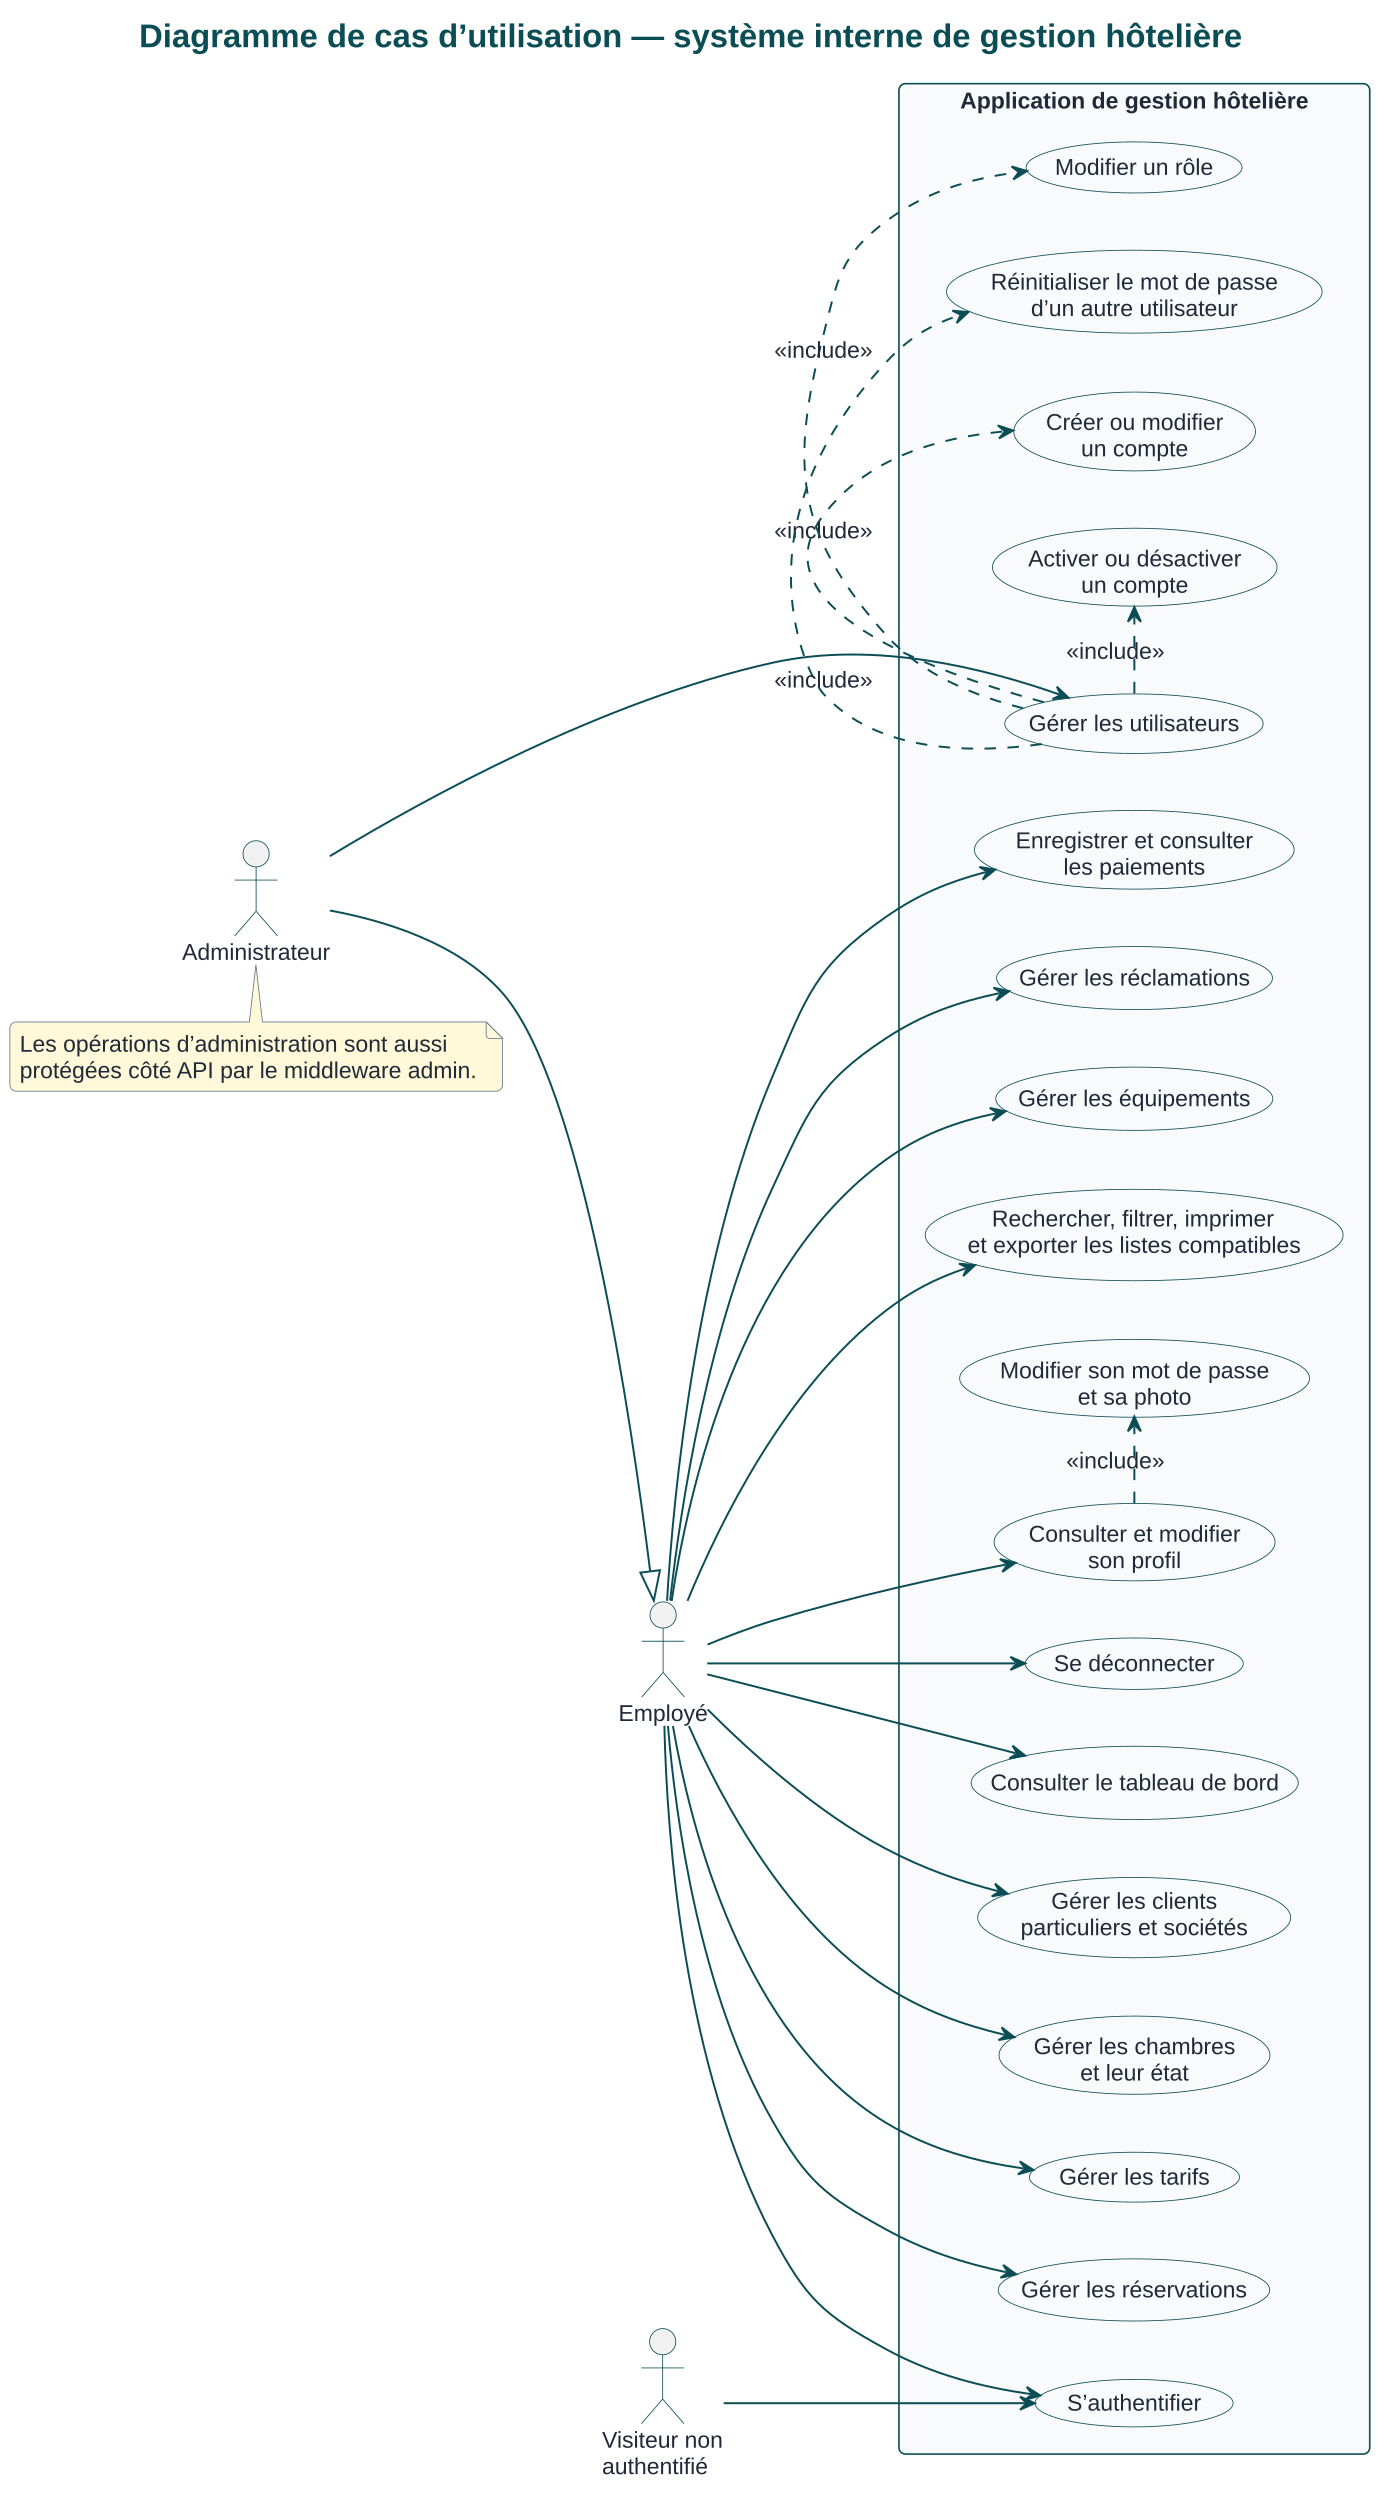
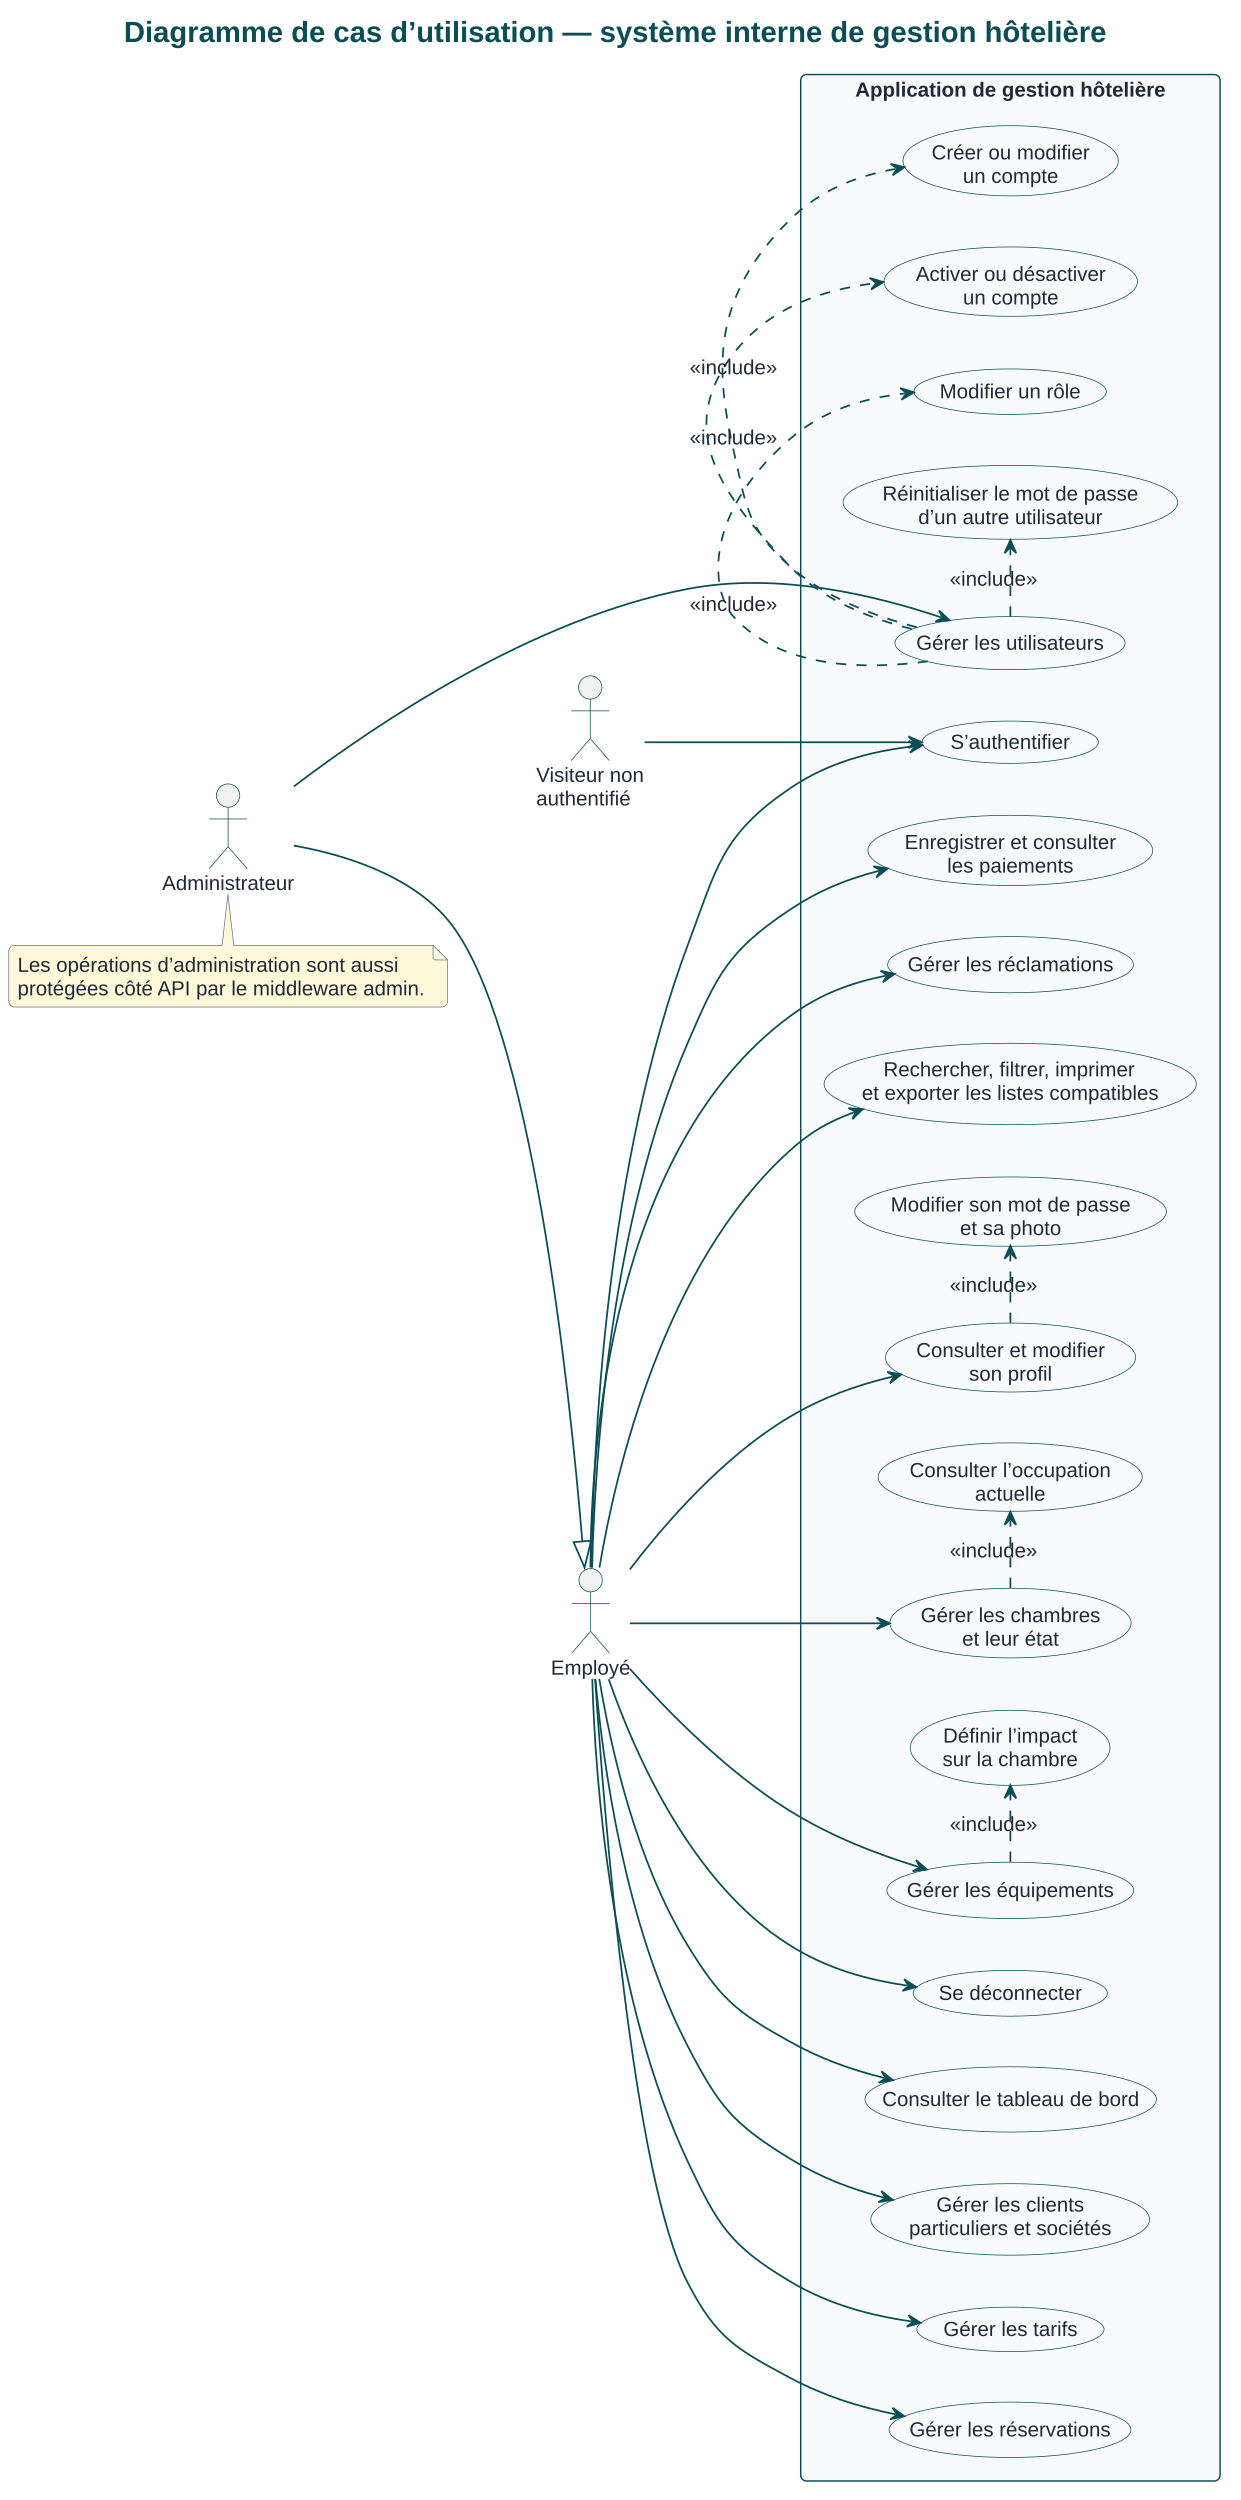
- <svg xmlns="http://www.w3.org/2000/svg" contentStyleType="text/css" data-diagram-type="DESCRIPTION" height="1524px" preserveAspectRatio="none" style="width:849px;height:1524px;background:#FFFFFF;" version="1.1" viewBox="0 0 849 1524" width="849px" zoomAndPan="magnify">
+ <svg xmlns="http://www.w3.org/2000/svg" contentStyleType="text/css" data-diagram-type="DESCRIPTION" height="1711px" preserveAspectRatio="none" style="width:849px;height:1711px;background:#FFFFFF;" version="1.1" viewBox="0 0 849 1711" width="849px" zoomAndPan="magnify">
  <defs />
  <g>
    <g class="title" data-source-line="3">
      <text fill="#0B4D54" font-family="Arial" font-size="20" font-weight="700" lengthAdjust="spacing" textLength="672.422" x="84.789" y="28.76">Diagramme de cas d’utilisation — système interne de gestion hôtelière</text>
    </g>
    <g class="cluster" data-qualified-name="Application de gestion h.teli.re" data-source-line="10" id="ent0006">
-       <rect fill="#F8FAFC" height="1445" rx="4" ry="4" style="stroke:#0B4D54;stroke-width:1;" width="287" x="548" y="50.998" />
+       <rect fill="#F8FAFC" height="1647" rx="4" ry="4" style="stroke:#0B4D54;stroke-width:1;" width="287" x="548" y="50.998" />
      <text fill="#1F2937" font-family="Arial" font-size="14" font-weight="700" lengthAdjust="spacing" textLength="212.358" x="585.321" y="66.13">Application de gestion hôtelière</text>
    </g>
    <g class="entity" data-qualified-name="Application de gestion h.teli.re.Login" data-source-line="11" id="ent0007">
-       <ellipse cx="691.351" cy="1464.968" fill="#F8FAFC" rx="60.352" ry="14.47" style="stroke:#0B4D54;stroke-width:0.5;" />
-       <text fill="#1F2937" font-family="Arial" font-size="14" lengthAdjust="spacing" textLength="81.717" x="650.493" y="1469.518">S’authentifier</text>
+       <ellipse cx="691.351" cy="507.968" fill="#F8FAFC" rx="60.352" ry="14.47" style="stroke:#0B4D54;stroke-width:0.5;" />
+       <text fill="#1F2937" font-family="Arial" font-size="14" lengthAdjust="spacing" textLength="81.717" x="650.493" y="512.518">S’authentifier</text>
    </g>
    <g class="entity" data-qualified-name="Application de gestion h.teli.re.Logout" data-source-line="12" id="ent0008">
-       <ellipse cx="691.436" cy="1014.185" fill="#F8FAFC" rx="66.436" ry="15.687" style="stroke:#0B4D54;stroke-width:0.5;" />
-       <text fill="#1F2937" font-family="Arial" font-size="14" lengthAdjust="spacing" textLength="98.068" x="642.402" y="1018.735">Se déconnecter</text>
+       <ellipse cx="691.436" cy="1364.185" fill="#F8FAFC" rx="66.436" ry="15.687" style="stroke:#0B4D54;stroke-width:0.5;" />
+       <text fill="#1F2937" font-family="Arial" font-size="14" lengthAdjust="spacing" textLength="98.068" x="642.402" y="1368.735">Se déconnecter</text>
    </g>
    <g class="entity" data-qualified-name="Application de gestion h.teli.re.Profile" data-source-line="13" id="ent0009">
-       <ellipse cx="691.64" cy="940.098" fill="#F8FAFC" rx="85.64" ry="23.6" style="stroke:#0B4D54;stroke-width:0.5;" />
-       <text fill="#1F2937" font-family="Arial" font-size="14" lengthAdjust="spacing" textLength="129.165" x="627.057" y="939.844">Consulter et modifier</text>
-       <text fill="#1F2937" font-family="Arial" font-size="14" lengthAdjust="spacing" textLength="56.807" x="663.236" y="955.943">son profil</text>
+       <ellipse cx="691.64" cy="929.098" fill="#F8FAFC" rx="85.64" ry="23.6" style="stroke:#0B4D54;stroke-width:0.5;" />
+       <text fill="#1F2937" font-family="Arial" font-size="14" lengthAdjust="spacing" textLength="129.165" x="627.057" y="928.844">Consulter et modifier</text>
+       <text fill="#1F2937" font-family="Arial" font-size="14" lengthAdjust="spacing" textLength="56.807" x="663.236" y="944.943">son profil</text>
    </g>
    <g class="entity" data-qualified-name="Application de gestion h.teli.re.ProfileSecurity" data-source-line="14" id="ent0010">
-       <ellipse cx="691.658" cy="840.23" fill="#F8FAFC" rx="106.658" ry="23.732" style="stroke:#0B4D54;stroke-width:0.5;" />
-       <text fill="#1F2937" font-family="Arial" font-size="14" lengthAdjust="spacing" textLength="164.192" x="609.562" y="840.171">Modifier son mot de passe</text>
-       <text fill="#1F2937" font-family="Arial" font-size="14" lengthAdjust="spacing" textLength="69.275" x="657.02" y="856.27">et sa photo</text>
+       <ellipse cx="691.658" cy="829.23" fill="#F8FAFC" rx="106.658" ry="23.732" style="stroke:#0B4D54;stroke-width:0.5;" />
+       <text fill="#1F2937" font-family="Arial" font-size="14" lengthAdjust="spacing" textLength="164.192" x="609.562" y="829.171">Modifier son mot de passe</text>
+       <text fill="#1F2937" font-family="Arial" font-size="14" lengthAdjust="spacing" textLength="69.275" x="657.02" y="845.27">et sa photo</text>
    </g>
    <g class="entity" data-qualified-name="Application de gestion h.teli.re.Dashboard" data-source-line="15" id="ent0011">
-       <ellipse cx="691.719" cy="1086.842" fill="#F8FAFC" rx="99.719" ry="22.344" style="stroke:#0B4D54;stroke-width:0.5;" />
-       <text fill="#1F2937" font-family="Arial" font-size="14" lengthAdjust="spacing" textLength="175.895" x="603.771" y="1091.391">Consulter le tableau de bord</text>
+       <ellipse cx="691.719" cy="1436.842" fill="#F8FAFC" rx="99.719" ry="22.344" style="stroke:#0B4D54;stroke-width:0.5;" />
+       <text fill="#1F2937" font-family="Arial" font-size="14" lengthAdjust="spacing" textLength="175.895" x="603.771" y="1441.391">Consulter le tableau de bord</text>
    </g>
    <g class="entity" data-qualified-name="Application de gestion h.teli.re.Clients" data-source-line="16" id="ent0012">
-       <ellipse cx="691.4" cy="1168.978" fill="#F8FAFC" rx="95.4" ry="24.48" style="stroke:#0B4D54;stroke-width:0.5;" />
-       <text fill="#1F2937" font-family="Arial" font-size="14" lengthAdjust="spacing" textLength="101.144" x="640.827" y="1163.6">Gérer les clients</text>
-       <text fill="#1F2937" font-family="Arial" font-size="14" lengthAdjust="spacing" textLength="138.503" x="622.148" y="1179.698">particuliers et sociétés</text>
+       <ellipse cx="691.4" cy="1518.978" fill="#F8FAFC" rx="95.4" ry="24.48" style="stroke:#0B4D54;stroke-width:0.5;" />
+       <text fill="#1F2937" font-family="Arial" font-size="14" lengthAdjust="spacing" textLength="101.144" x="640.827" y="1513.6">Gérer les clients</text>
+       <text fill="#1F2937" font-family="Arial" font-size="14" lengthAdjust="spacing" textLength="138.503" x="622.148" y="1529.698">particuliers et sociétés</text>
    </g>
    <g class="entity" data-qualified-name="Application de gestion h.teli.re.Rooms" data-source-line="17" id="ent0013">
-       <ellipse cx="691.581" cy="1252.841" fill="#F8FAFC" rx="82.581" ry="23.843" style="stroke:#0B4D54;stroke-width:0.5;" />
-       <text fill="#1F2937" font-family="Arial" font-size="14" lengthAdjust="spacing" textLength="122.931" x="630.116" y="1252.201">Gérer les chambres</text>
-       <text fill="#1F2937" font-family="Arial" font-size="14" lengthAdjust="spacing" textLength="66.151" x="658.505" y="1268.299">et leur état</text>
-     </g>
-     <g class="entity" data-qualified-name="Application de gestion h.teli.re.Tariffs" data-source-line="18" id="ent0014">
-       <ellipse cx="691.546" cy="1327.207" fill="#F8FAFC" rx="64.046" ry="15.209" style="stroke:#0B4D54;stroke-width:0.5;" />
-       <text fill="#1F2937" font-family="Arial" font-size="14" lengthAdjust="spacing" textLength="91.8" x="645.646" y="1331.756">Gérer les tarifs</text>
-     </g>
-     <g class="entity" data-qualified-name="Application de gestion h.teli.re.Reservations" data-source-line="19" id="ent0015">
-       <ellipse cx="691.258" cy="1395.95" fill="#F8FAFC" rx="82.757" ry="18.951" style="stroke:#0B4D54;stroke-width:0.5;" />
-       <text fill="#1F2937" font-family="Arial" font-size="14" lengthAdjust="spacing" textLength="137.717" x="622.399" y="1400.499">Gérer les réservations</text>
-     </g>
-     <g class="entity" data-qualified-name="Application de gestion h.teli.re.Payments" data-source-line="20" id="ent0016">
-       <ellipse cx="691.464" cy="518.013" fill="#F8FAFC" rx="97.464" ry="24.015" style="stroke:#0B4D54;stroke-width:0.5;" />
-       <text fill="#1F2937" font-family="Arial" font-size="14" lengthAdjust="spacing" textLength="144.731" x="619.099" y="517.104">Enregistrer et consulter</text>
-       <text fill="#1F2937" font-family="Arial" font-size="14" lengthAdjust="spacing" textLength="86.379" x="648.274" y="533.202">les paiements</text>
-     </g>
-     <g class="entity" data-qualified-name="Application de gestion h.teli.re.Complaints" data-source-line="21" id="ent0017">
-       <ellipse cx="691.604" cy="596.219" fill="#F8FAFC" rx="84.104" ry="19.221" style="stroke:#0B4D54;stroke-width:0.5;" />
-       <text fill="#1F2937" font-family="Arial" font-size="14" lengthAdjust="spacing" textLength="140.827" x="621.19" y="600.768">Gérer les réclamations</text>
-     </g>
-     <g class="entity" data-qualified-name="Application de gestion h.teli.re.Equipment" data-source-line="22" id="ent0018">
-       <ellipse cx="691.451" cy="669.788" fill="#F8FAFC" rx="84.451" ry="19.29" style="stroke:#0B4D54;stroke-width:0.5;" />
-       <text fill="#1F2937" font-family="Arial" font-size="14" lengthAdjust="spacing" textLength="141.627" x="620.638" y="674.338">Gérer les équipements</text>
-     </g>
-     <g class="entity" data-qualified-name="Application de gestion h.teli.re.Lists" data-source-line="23" id="ent0019">
-       <ellipse cx="691.384" cy="752.875" fill="#F8FAFC" rx="127.384" ry="27.877" style="stroke:#0B4D54;stroke-width:0.5;" />
-       <text fill="#1F2937" font-family="Arial" font-size="14" lengthAdjust="spacing" textLength="173.476" x="604.647" y="747.643">Rechercher, filtrer, imprimer</text>
-       <text fill="#1F2937" font-family="Arial" font-size="14" lengthAdjust="spacing" textLength="203.089" x="589.84" y="763.742">et exporter les listes compatibles</text>
-     </g>
-     <g class="entity" data-qualified-name="Application de gestion h.teli.re.Users" data-source-line="25" id="ent0020">
-       <ellipse cx="691.263" cy="441.151" fill="#F8FAFC" rx="78.763" ry="18.153" style="stroke:#0B4D54;stroke-width:0.5;" />
-       <text fill="#1F2937" font-family="Arial" font-size="14" lengthAdjust="spacing" textLength="128.379" x="627.074" y="445.7">Gérer les utilisateurs</text>
-     </g>
-     <g class="entity" data-qualified-name="Application de gestion h.teli.re.UserEdit" data-source-line="26" id="ent0021">
-       <ellipse cx="691.669" cy="263.036" fill="#F8FAFC" rx="73.669" ry="24.038" style="stroke:#0B4D54;stroke-width:0.5;" />
-       <text fill="#1F2937" font-family="Arial" font-size="14" lengthAdjust="spacing" textLength="108.151" x="637.593" y="262.091">Créer ou modifier</text>
-       <text fill="#1F2937" font-family="Arial" font-size="14" lengthAdjust="spacing" textLength="65.372" x="658.983" y="278.189">un compte</text>
-     </g>
-     <g class="entity" data-qualified-name="Application de gestion h.teli.re.UserStatus" data-source-line="27" id="ent0022">
-       <ellipse cx="691.746" cy="345.748" fill="#F8FAFC" rx="86.746" ry="23.75" style="stroke:#0B4D54;stroke-width:0.5;" />
-       <text fill="#1F2937" font-family="Arial" font-size="14" lengthAdjust="spacing" textLength="129.944" x="626.774" y="345.255">Activer ou désactiver</text>
-       <text fill="#1F2937" font-family="Arial" font-size="14" lengthAdjust="spacing" textLength="65.372" x="659.06" y="361.353">un compte</text>
-     </g>
-     <g class="entity" data-qualified-name="Application de gestion h.teli.re.UserRole" data-source-line="28" id="ent0023">
-       <ellipse cx="691.328" cy="102.064" fill="#F8FAFC" rx="65.828" ry="15.566" style="stroke:#0B4D54;stroke-width:0.5;" />
-       <text fill="#1F2937" font-family="Arial" font-size="14" lengthAdjust="spacing" textLength="96.489" x="643.083" y="106.613">Modifier un rôle</text>
-     </g>
-     <g class="entity" data-qualified-name="Application de gestion h.teli.re.UserPassword" data-source-line="29" id="ent0024">
-       <ellipse cx="691.486" cy="177.795" fill="#F8FAFC" rx="114.486" ry="25.297" style="stroke:#0B4D54;stroke-width:0.5;" />
-       <text fill="#1F2937" font-family="Arial" font-size="14" lengthAdjust="spacing" textLength="175.082" x="603.945" y="176.587">Réinitialiser le mot de passe</text>
-       <text fill="#1F2937" font-family="Arial" font-size="14" lengthAdjust="spacing" textLength="126.075" x="628.448" y="192.686">d’un autre utilisateur</text>
+       <ellipse cx="691.581" cy="1110.841" fill="#F8FAFC" rx="82.581" ry="23.843" style="stroke:#0B4D54;stroke-width:0.5;" />
+       <text fill="#1F2937" font-family="Arial" font-size="14" lengthAdjust="spacing" textLength="122.931" x="630.116" y="1110.201">Gérer les chambres</text>
+       <text fill="#1F2937" font-family="Arial" font-size="14" lengthAdjust="spacing" textLength="66.151" x="658.505" y="1126.299">et leur état</text>
+     </g>
+     <g class="entity" data-qualified-name="Application de gestion h.teli.re.CurrentOccupation" data-source-line="18" id="ent0014">
+       <ellipse cx="691.374" cy="1010.922" fill="#F8FAFC" rx="90.374" ry="23.424" style="stroke:#0B4D54;stroke-width:0.5;" />
+       <text fill="#1F2937" font-family="Arial" font-size="14" lengthAdjust="spacing" textLength="137.744" x="622.502" y="1010.952">Consulter l’occupation</text>
+       <text fill="#1F2937" font-family="Arial" font-size="14" lengthAdjust="spacing" textLength="48.255" x="667.247" y="1027.051">actuelle</text>
+     </g>
+     <g class="entity" data-qualified-name="Application de gestion h.teli.re.Tariffs" data-source-line="19" id="ent0015">
+       <ellipse cx="691.546" cy="1594.207" fill="#F8FAFC" rx="64.046" ry="15.209" style="stroke:#0B4D54;stroke-width:0.5;" />
+       <text fill="#1F2937" font-family="Arial" font-size="14" lengthAdjust="spacing" textLength="91.8" x="645.646" y="1598.756">Gérer les tarifs</text>
+     </g>
+     <g class="entity" data-qualified-name="Application de gestion h.teli.re.Reservations" data-source-line="20" id="ent0016">
+       <ellipse cx="691.258" cy="1662.95" fill="#F8FAFC" rx="82.757" ry="18.951" style="stroke:#0B4D54;stroke-width:0.5;" />
+       <text fill="#1F2937" font-family="Arial" font-size="14" lengthAdjust="spacing" textLength="137.717" x="622.399" y="1667.499">Gérer les réservations</text>
+     </g>
+     <g class="entity" data-qualified-name="Application de gestion h.teli.re.Payments" data-source-line="21" id="ent0017">
+       <ellipse cx="691.464" cy="582.013" fill="#F8FAFC" rx="97.464" ry="24.015" style="stroke:#0B4D54;stroke-width:0.5;" />
+       <text fill="#1F2937" font-family="Arial" font-size="14" lengthAdjust="spacing" textLength="144.731" x="619.099" y="581.104">Enregistrer et consulter</text>
+       <text fill="#1F2937" font-family="Arial" font-size="14" lengthAdjust="spacing" textLength="86.379" x="648.274" y="597.202">les paiements</text>
+     </g>
+     <g class="entity" data-qualified-name="Application de gestion h.teli.re.Complaints" data-source-line="22" id="ent0018">
+       <ellipse cx="691.604" cy="660.219" fill="#F8FAFC" rx="84.104" ry="19.221" style="stroke:#0B4D54;stroke-width:0.5;" />
+       <text fill="#1F2937" font-family="Arial" font-size="14" lengthAdjust="spacing" textLength="140.827" x="621.19" y="664.768">Gérer les réclamations</text>
+     </g>
+     <g class="entity" data-qualified-name="Application de gestion h.teli.re.Equipment" data-source-line="23" id="ent0019">
+       <ellipse cx="691.451" cy="1293.788" fill="#F8FAFC" rx="84.451" ry="19.29" style="stroke:#0B4D54;stroke-width:0.5;" />
+       <text fill="#1F2937" font-family="Arial" font-size="14" lengthAdjust="spacing" textLength="141.627" x="620.638" y="1298.338">Gérer les équipements</text>
+     </g>
+     <g class="entity" data-qualified-name="Application de gestion h.teli.re.EquipmentImpact" data-source-line="24" id="ent0020">
+       <ellipse cx="691.333" cy="1196.216" fill="#F8FAFC" rx="68.334" ry="25.718" style="stroke:#0B4D54;stroke-width:0.5;" />
+       <text fill="#1F2937" font-family="Arial" font-size="14" lengthAdjust="spacing" textLength="91.8" x="645.434" y="1192.648">Définir l’impact</text>
+       <text fill="#1F2937" font-family="Arial" font-size="14" lengthAdjust="spacing" textLength="92.593" x="645.037" y="1208.746">sur la chambre</text>
+     </g>
+     <g class="entity" data-qualified-name="Application de gestion h.teli.re.Lists" data-source-line="25" id="ent0021">
+       <ellipse cx="691.384" cy="741.875" fill="#F8FAFC" rx="127.384" ry="27.877" style="stroke:#0B4D54;stroke-width:0.5;" />
+       <text fill="#1F2937" font-family="Arial" font-size="14" lengthAdjust="spacing" textLength="173.476" x="604.647" y="736.643">Rechercher, filtrer, imprimer</text>
+       <text fill="#1F2937" font-family="Arial" font-size="14" lengthAdjust="spacing" textLength="203.089" x="589.84" y="752.742">et exporter les listes compatibles</text>
+     </g>
+     <g class="entity" data-qualified-name="Application de gestion h.teli.re.Users" data-source-line="27" id="ent0022">
+       <ellipse cx="691.263" cy="440.151" fill="#F8FAFC" rx="78.763" ry="18.153" style="stroke:#0B4D54;stroke-width:0.5;" />
+       <text fill="#1F2937" font-family="Arial" font-size="14" lengthAdjust="spacing" textLength="128.379" x="627.074" y="444.7">Gérer les utilisateurs</text>
+     </g>
+     <g class="entity" data-qualified-name="Application de gestion h.teli.re.UserEdit" data-source-line="28" id="ent0023">
+       <ellipse cx="691.669" cy="110.037" fill="#F8FAFC" rx="73.669" ry="24.038" style="stroke:#0B4D54;stroke-width:0.5;" />
+       <text fill="#1F2937" font-family="Arial" font-size="14" lengthAdjust="spacing" textLength="108.151" x="637.593" y="109.091">Créer ou modifier</text>
+       <text fill="#1F2937" font-family="Arial" font-size="14" lengthAdjust="spacing" textLength="65.372" x="658.983" y="125.189">un compte</text>
+     </g>
+     <g class="entity" data-qualified-name="Application de gestion h.teli.re.UserStatus" data-source-line="29" id="ent0024">
+       <ellipse cx="691.746" cy="192.749" fill="#F8FAFC" rx="86.746" ry="23.75" style="stroke:#0B4D54;stroke-width:0.5;" />
+       <text fill="#1F2937" font-family="Arial" font-size="14" lengthAdjust="spacing" textLength="129.944" x="626.774" y="192.255">Activer ou désactiver</text>
+       <text fill="#1F2937" font-family="Arial" font-size="14" lengthAdjust="spacing" textLength="65.372" x="659.06" y="208.353">un compte</text>
+     </g>
+     <g class="entity" data-qualified-name="Application de gestion h.teli.re.UserRole" data-source-line="30" id="ent0025">
+       <ellipse cx="691.328" cy="268.064" fill="#F8FAFC" rx="65.828" ry="15.566" style="stroke:#0B4D54;stroke-width:0.5;" />
+       <text fill="#1F2937" font-family="Arial" font-size="14" lengthAdjust="spacing" textLength="96.489" x="643.083" y="272.613">Modifier un rôle</text>
+     </g>
+     <g class="entity" data-qualified-name="Application de gestion h.teli.re.UserPassword" data-source-line="31" id="ent0026">
+       <ellipse cx="691.486" cy="343.795" fill="#F8FAFC" rx="114.486" ry="25.297" style="stroke:#0B4D54;stroke-width:0.5;" />
+       <text fill="#1F2937" font-family="Arial" font-size="14" lengthAdjust="spacing" textLength="175.082" x="603.945" y="342.587">Réinitialiser le mot de passe</text>
+       <text fill="#1F2937" font-family="Arial" font-size="14" lengthAdjust="spacing" textLength="126.075" x="628.448" y="358.686">d’un autre utilisateur</text>
    </g>
    <g class="entity" data-qualified-name="Visitor" data-source-line="5" id="ent0002">
-       <ellipse cx="403.965" cy="1427.498" fill="#F1F1F1" rx="8" ry="8" style="stroke:#0B4D54;stroke-width:0.5;" />
-       <path d="M403.965,1435.498 L403.965,1462.498 M390.965,1443.498 L416.965,1443.498 M403.965,1462.498 L390.965,1477.498 M403.965,1462.498 L416.965,1477.498" fill="none" style="stroke:#0B4D54;stroke-width:0.5;" />
-       <text fill="#1F2937" font-family="Arial" font-size="14" lengthAdjust="spacing" textLength="73.931" x="367" y="1492.13">Visiteur non</text>
-       <text fill="#1F2937" font-family="Arial" font-size="14" lengthAdjust="spacing" textLength="64.606" x="367" y="1508.228">authentifié</text>
+       <ellipse cx="403.965" cy="470.498" fill="#F1F1F1" rx="8" ry="8" style="stroke:#0B4D54;stroke-width:0.5;" />
+       <path d="M403.965,478.498 L403.965,505.498 M390.965,486.498 L416.965,486.498 M403.965,505.498 L390.965,520.498 M403.965,505.498 L416.965,520.498" fill="none" style="stroke:#0B4D54;stroke-width:0.5;" />
+       <text fill="#1F2937" font-family="Arial" font-size="14" lengthAdjust="spacing" textLength="73.931" x="367" y="535.13">Visiteur non</text>
+       <text fill="#1F2937" font-family="Arial" font-size="14" lengthAdjust="spacing" textLength="64.606" x="367" y="551.229">authentifié</text>
    </g>
    <g class="entity" data-qualified-name="Staff" data-source-line="6" id="ent0003">
-       <ellipse cx="404.234" cy="984.498" fill="#F1F1F1" rx="8" ry="8" style="stroke:#0B4D54;stroke-width:0.5;" />
-       <path d="M404.234,992.498 L404.234,1019.498 M391.234,1000.498 L417.234,1000.498 M404.234,1019.498 L391.234,1034.498 M404.234,1019.498 L417.234,1034.498" fill="none" style="stroke:#0B4D54;stroke-width:0.5;" />
-       <text fill="#1F2937" font-family="Arial" font-size="14" lengthAdjust="spacing" textLength="54.469" x="377" y="1049.13">Employé</text>
+       <ellipse cx="404.234" cy="1081.498" fill="#F1F1F1" rx="8" ry="8" style="stroke:#0B4D54;stroke-width:0.5;" />
+       <path d="M404.234,1089.498 L404.234,1116.498 M391.234,1097.498 L417.234,1097.498 M404.234,1116.498 L391.234,1131.498 M404.234,1116.498 L417.234,1131.498" fill="none" style="stroke:#0B4D54;stroke-width:0.5;" />
+       <text fill="#1F2937" font-family="Arial" font-size="14" lengthAdjust="spacing" textLength="54.469" x="377" y="1146.13">Employé</text>
    </g>
    <g class="entity" data-qualified-name="Admin" data-source-line="7" id="ent0004">
-       <ellipse cx="156.127" cy="520.498" fill="#F1F1F1" rx="8" ry="8" style="stroke:#0B4D54;stroke-width:0.5;" />
-       <path d="M156.127,528.498 L156.127,555.498 M143.127,536.498 L169.127,536.498 M156.127,555.498 L143.127,570.498 M156.127,555.498 L169.127,570.498" fill="none" style="stroke:#0B4D54;stroke-width:0.5;" />
-       <text fill="#1F2937" font-family="Arial" font-size="14" lengthAdjust="spacing" textLength="90.255" x="111" y="585.13">Administrateur</text>
-     </g>
-     <g class="entity" data-qualified-name="GMN44" data-source-line="54" id="ent0045">
-       <path d="M6,626.998 L6,661.195 A4,4 0 0 0 10,665.195 L302.371,665.195 A4,4 0 0 0 306.371,661.195 L306.371,632.998 L296.371,622.998 L160,622.998 L156,588.058 L152,622.998 L10,622.998 A4,4 0 0 0 6,626.998" fill="#FFF8D9" style="stroke:#64748B;stroke-width:0.5;" />
-       <path d="M296.371,622.998 L296.371,630.998 A2,2 0 0 0 298.371,632.998 L306.371,632.998 L296.371,622.998" fill="#FFF8D9" style="stroke:#64748B;stroke-width:0.5;" />
-       <text fill="#1F2937" font-family="Arial" font-size="14" lengthAdjust="spacing" textLength="260.702" x="12" y="641.13">Les opérations d’administration sont aussi</text>
-       <text fill="#1F2937" font-family="Arial" font-size="14" lengthAdjust="spacing" textLength="279.371" x="12" y="657.229">protégées côté API par le middleware admin.</text>
+       <ellipse cx="156.127" cy="544.498" fill="#F1F1F1" rx="8" ry="8" style="stroke:#0B4D54;stroke-width:0.5;" />
+       <path d="M156.127,552.498 L156.127,579.498 M143.127,560.498 L169.127,560.498 M156.127,579.498 L143.127,594.498 M156.127,579.498 L169.127,594.498" fill="none" style="stroke:#0B4D54;stroke-width:0.5;" />
+       <text fill="#1F2937" font-family="Arial" font-size="14" lengthAdjust="spacing" textLength="90.255" x="111" y="609.13">Administrateur</text>
+     </g>
+     <g class="entity" data-qualified-name="GMN48" data-source-line="58" id="ent0049">
+       <path d="M6,650.998 L6,685.195 A4,4 0 0 0 10,689.195 L302.371,689.195 A4,4 0 0 0 306.371,685.195 L306.371,656.998 L296.371,646.998 L160,646.998 L156,612.058 L152,646.998 L10,646.998 A4,4 0 0 0 6,650.998" fill="#FFF8D9" style="stroke:#64748B;stroke-width:0.5;" />
+       <path d="M296.371,646.998 L296.371,654.998 A2,2 0 0 0 298.371,656.998 L306.371,656.998 L296.371,646.998" fill="#FFF8D9" style="stroke:#64748B;stroke-width:0.5;" />
+       <text fill="#1F2937" font-family="Arial" font-size="14" lengthAdjust="spacing" textLength="260.702" x="12" y="665.13">Les opérations d’administration sont aussi</text>
+       <text fill="#1F2937" font-family="Arial" font-size="14" lengthAdjust="spacing" textLength="279.371" x="12" y="681.229">protégées côté API par le middleware admin.</text>
    </g>
    <g class="link" data-entity-1="ent0004" data-entity-2="ent0003" data-link-type="extension" data-source-line="8" id="lnk5">
-       <path d="M201.1,555.048 C234.59,561.218 279.3,574.868 306,604.998 C355.12,660.438 385.117,867.275 396.347,957.935" fill="none" id="Admin-to-Staff" style="stroke:#0B4D54;stroke-width:1.2;" />
-       <polygon fill="none" points="398.56,975.798,402.302,957.197,390.393,958.672,398.56,975.798" style="stroke:#0B4D54;stroke-width:1.2;" />
-     </g>
-     <g class="link" data-entity-1="ent0002" data-entity-2="ent0007" data-link-type="dependency" data-source-line="32" id="lnk25">
-       <path d="M441.16,1464.998 C488.87,1464.998 567.5,1464.998 624.79,1464.998" fill="none" id="Visitor-to-Login" style="stroke:#0B4D54;stroke-width:1.2;" />
-       <polygon fill="#0B4D54" points="630.79,1464.998,621.79,1460.998,625.79,1464.998,621.79,1468.998,630.79,1464.998" style="stroke:#0B4D54;stroke-width:1.2;" />
-     </g>
-     <g class="link" data-entity-1="ent0003" data-entity-2="ent0007" data-link-type="dependency" data-source-line="33" id="lnk26">
-       <path d="M405.01,1052.028 C406.52,1118.838 416.55,1259.958 471,1362.998 C491.26,1401.338 501.95,1411.178 540,1431.998 C568.86,1447.788 598.793,1455.164 628.283,1459.454" fill="none" id="Staff-to-Login" style="stroke:#0B4D54;stroke-width:1.2;" />
-       <polygon fill="#0B4D54" points="634.22,1460.318,625.89,1455.064,629.272,1459.598,624.738,1462.981,634.22,1460.318" style="stroke:#0B4D54;stroke-width:1.2;" />
-     </g>
-     <g class="link" data-entity-1="ent0003" data-entity-2="ent0008" data-link-type="dependency" data-source-line="34" id="lnk27">
-       <path d="M431.09,1013.998 C474.66,1013.998 557.49,1013.998 618.98,1013.998" fill="none" id="Staff-to-Logout" style="stroke:#0B4D54;stroke-width:1.2;" />
-       <polygon fill="#0B4D54" points="624.98,1013.998,615.98,1009.998,619.98,1013.998,615.98,1017.998,624.98,1013.998" style="stroke:#0B4D54;stroke-width:1.2;" />
-     </g>
-     <g class="link" data-entity-1="ent0003" data-entity-2="ent0009" data-link-type="dependency" data-source-line="35" id="lnk28">
-       <path d="M431.31,1002.518 C443.27,997.588 457.69,992.048 471,987.998 C519.7,973.188 569.899,962.138 613.189,953.758" fill="none" id="Staff-to-Profile" style="stroke:#0B4D54;stroke-width:1.2;" />
-       <polygon fill="#0B4D54" points="619.08,952.618,609.484,950.401,614.171,953.568,611.004,958.256,619.08,952.618" style="stroke:#0B4D54;stroke-width:1.2;" />
-     </g>
-     <g class="link" data-entity-1="ent0009" data-entity-2="ent0010" data-link-type="dependency" data-source-line="36" id="lnk29">
-       <path d="M691.5,916.298 C691.5,900.358 691.5,885.428 691.5,869.528" fill="none" id="Profile-to-ProfileSecurity" style="stroke:#0B4D54;stroke-width:1.2;stroke-dasharray:7,7;" />
-       <polygon fill="#0B4D54" points="691.5,863.528,687.5,872.528,691.5,868.528,695.5,872.528,691.5,863.528" style="stroke:#0B4D54;stroke-width:1.2;" />
-       <text fill="#1F2937" font-family="Arial" font-size="14" lengthAdjust="spacing" textLength="59.938" x="650" y="895.13">«include»</text>
-     </g>
-     <g class="link" data-entity-1="ent0003" data-entity-2="ent0011" data-link-type="dependency" data-source-line="37" id="lnk30">
-       <path d="M431.09,1020.668 C474.66,1031.808 557.677,1053.031 619.167,1068.761" fill="none" id="Staff-to-Dashboard" style="stroke:#0B4D54;stroke-width:1.2;" />
-       <polygon fill="#0B4D54" points="624.98,1070.248,617.252,1064.142,620.136,1069.009,615.269,1071.893,624.98,1070.248" style="stroke:#0B4D54;stroke-width:1.2;" />
-     </g>
-     <g class="link" data-entity-1="ent0003" data-entity-2="ent0012" data-link-type="dependency" data-source-line="38" id="lnk31">
-       <path d="M431.39,1042.088 C456.91,1067.688 497.81,1104.788 540,1126.998 C562.92,1139.068 583.885,1146.46 608.435,1152.88" fill="none" id="Staff-to-Clients" style="stroke:#0B4D54;stroke-width:1.2;" />
-       <polygon fill="#0B4D54" points="614.24,1154.398,606.545,1148.251,609.403,1153.133,604.521,1155.991,614.24,1154.398" style="stroke:#0B4D54;stroke-width:1.2;" />
-     </g>
-     <g class="link" data-entity-1="ent0003" data-entity-2="ent0013" data-link-type="dependency" data-source-line="39" id="lnk32">
-       <path d="M419.97,1052.168 C440.02,1097.868 480.14,1172.998 540,1210.998 C563.47,1225.898 586.447,1234.194 612.547,1240.474" fill="none" id="Staff-to-Rooms" style="stroke:#0B4D54;stroke-width:1.2;" />
-       <polygon fill="#0B4D54" points="618.38,1241.878,610.566,1235.884,613.519,1240.708,608.694,1243.662,618.38,1241.878" style="stroke:#0B4D54;stroke-width:1.2;" />
-     </g>
-     <g class="link" data-entity-1="ent0003" data-entity-2="ent0014" data-link-type="dependency" data-source-line="40" id="lnk33">
-       <path d="M410.22,1052.168 C421.23,1115.788 453.4,1241.668 540,1293.998 C567.01,1310.318 595.162,1317.747 624.062,1321.937" fill="none" id="Staff-to-Tariffs" style="stroke:#0B4D54;stroke-width:1.2;" />
-       <polygon fill="#0B4D54" points="630,1322.798,621.667,1317.548,625.052,1322.081,620.519,1325.465,630,1322.798" style="stroke:#0B4D54;stroke-width:1.2;" />
-     </g>
-     <g class="link" data-entity-1="ent0003" data-entity-2="ent0015" data-link-type="dependency" data-source-line="41" id="lnk34">
-       <path d="M407.19,1052.138 C411.86,1108.308 426.36,1215.028 471,1292.998 C492.08,1329.828 502.8,1338.578 540,1358.998 C564.29,1372.338 587.529,1379.69 613.649,1385.2" fill="none" id="Staff-to-Reservations" style="stroke:#0B4D54;stroke-width:1.2;" />
-       <polygon fill="#0B4D54" points="619.52,1386.438,611.539,1380.667,614.628,1385.406,609.888,1388.494,619.52,1386.438" style="stroke:#0B4D54;stroke-width:1.2;" />
-     </g>
-     <g class="link" data-entity-1="ent0003" data-entity-2="ent0016" data-link-type="dependency" data-source-line="42" id="lnk35">
-       <path d="M406.63,975.878 C410.66,908.708 424.45,766.008 471,655.998 C491.62,607.278 496.61,589.268 540,558.998 C559.65,545.288 577.908,537.678 600.968,531.598" fill="none" id="Staff-to-Payments" style="stroke:#0B4D54;stroke-width:1.2;" />
-       <polygon fill="#0B4D54" points="606.77,530.068,597.048,528.495,601.935,531.343,599.087,536.23,606.77,530.068" style="stroke:#0B4D54;stroke-width:1.2;" />
-     </g>
-     <g class="link" data-entity-1="ent0003" data-entity-2="ent0017" data-link-type="dependency" data-source-line="43" id="lnk36">
-       <path d="M408.51,975.718 C414.87,918.598 431.51,808.708 471,723.998 C492.45,677.998 497.59,660.878 540,632.998 C562.26,618.368 583.939,610.754 609.359,605.404" fill="none" id="Staff-to-Complaints" style="stroke:#0B4D54;stroke-width:1.2;" />
-       <polygon fill="#0B4D54" points="615.23,604.168,605.599,602.107,610.337,605.198,607.247,609.936,615.23,604.168" style="stroke:#0B4D54;stroke-width:1.2;" />
-     </g>
-     <g class="link" data-entity-1="ent0003" data-entity-2="ent0018" data-link-type="dependency" data-source-line="44" id="lnk37">
-       <path d="M409.43,975.928 C419.42,909.058 450.32,771.528 540,706.998 C561.18,691.758 582.05,683.99 607.09,678.691" fill="none" id="Staff-to-Equipment" style="stroke:#0B4D54;stroke-width:1.2;" />
-       <polygon fill="#0B4D54" points="612.96,677.448,603.327,675.398,608.068,678.483,604.983,683.225,612.96,677.448" style="stroke:#0B4D54;stroke-width:1.2;" />
-     </g>
-     <g class="link" data-entity-1="ent0003" data-entity-2="ent0019" data-link-type="dependency" data-source-line="45" id="lnk38">
-       <path d="M419.11,975.888 C438.86,927.708 479.28,845.478 540,798.998 C555.95,786.788 569.465,779.745 588.735,773.135" fill="none" id="Staff-to-Lists" style="stroke:#0B4D54;stroke-width:1.2;" />
-       <polygon fill="#0B4D54" points="594.41,771.188,584.599,770.325,589.681,772.81,587.195,777.892,594.41,771.188" style="stroke:#0B4D54;stroke-width:1.2;" />
-     </g>
-     <g class="link" data-entity-1="ent0004" data-entity-2="ent0020" data-link-type="dependency" data-source-line="47" id="lnk39">
-       <path d="M201.07,521.918 C259.88,486.258 368.57,426.648 471,403.998 C533.64,390.148 601.682,407.823 645.751,423.363" fill="none" id="Admin-to-Users" style="stroke:#0B4D54;stroke-width:1.2;" />
-       <polygon fill="#0B4D54" points="651.41,425.358,644.252,418.593,646.695,423.695,641.592,426.137,651.41,425.358" style="stroke:#0B4D54;stroke-width:1.2;" />
-     </g>
-     <g class="link" data-entity-1="ent0020" data-entity-2="ent0021" data-link-type="dependency" data-source-line="48" id="lnk40">
-       <path d="M636.32,428.078 C566.27,409.048 459.36,369.638 502,313.998 C528.74,279.118 570.678,267.02 611.628,263.03" fill="none" id="Users-to-UserEdit" style="stroke:#0B4D54;stroke-width:1.2;stroke-dasharray:7,7;" />
-       <polygon fill="#0B4D54" points="617.6,262.448,608.255,259.34,612.624,262.933,609.03,267.302,617.6,262.448" style="stroke:#0B4D54;stroke-width:1.2;" />
-       <text fill="#1F2937" font-family="Arial" font-size="14" lengthAdjust="spacing" textLength="59.938" x="472" y="328.13">«include»</text>
-     </g>
-     <g class="link" data-entity-1="ent0020" data-entity-2="ent0022" data-link-type="dependency" data-source-line="49" id="lnk41">
-       <path d="M691.5,422.678 C691.5,407.688 691.5,392.368 691.5,376.018" fill="none" id="Users-to-UserStatus" style="stroke:#0B4D54;stroke-width:1.2;stroke-dasharray:7,7;" />
-       <polygon fill="#0B4D54" points="691.5,370.018,687.5,379.018,691.5,375.018,695.5,379.018,691.5,370.018" style="stroke:#0B4D54;stroke-width:1.2;" />
-       <text fill="#1F2937" font-family="Arial" font-size="14" lengthAdjust="spacing" textLength="59.938" x="650" y="401.63">«include»</text>
-     </g>
-     <g class="link" data-entity-1="ent0020" data-entity-2="ent0023" data-link-type="dependency" data-source-line="50" id="lnk42">
-       <path d="M623.68,431.728 C594.09,424.318 561.35,410.978 540,386.998 C484.77,324.948 481.31,284.448 502,203.998 C510.72,170.088 511.94,155.928 540,134.998 C564.6,116.648 591.383,108.892 620.133,105.052" fill="none" id="Users-to-UserRole" style="stroke:#0B4D54;stroke-width:1.2;stroke-dasharray:7,7;" />
-       <polygon fill="#0B4D54" points="626.08,104.258,616.63,101.485,621.124,104.92,617.689,109.414,626.08,104.258" style="stroke:#0B4D54;stroke-width:1.2;" />
-       <text fill="#1F2937" font-family="Arial" font-size="14" lengthAdjust="spacing" textLength="59.938" x="472" y="218.13">«include»</text>
-     </g>
-     <g class="link" data-entity-1="ent0020" data-entity-2="ent0024" data-link-type="dependency" data-source-line="51" id="lnk43">
-       <path d="M635.03,453.598 C591.93,459.528 534.58,458.818 502,422.998 C491.81,411.798 446.74,321.318 540,220.998 C553.5,206.478 565.828,198.695 584.698,192.185" fill="none" id="Users-to-UserPassword" style="stroke:#0B4D54;stroke-width:1.2;stroke-dasharray:7,7;" />
-       <polygon fill="#0B4D54" points="590.37,190.228,580.558,189.382,585.643,191.859,583.167,196.945,590.37,190.228" style="stroke:#0B4D54;stroke-width:1.2;" />
-       <text fill="#1F2937" font-family="Arial" font-size="14" lengthAdjust="spacing" textLength="59.938" x="472" y="419.13">«include»</text>
+       <path d="M201.04,578.728 C234.73,584.728 279.73,598.308 306,628.998 C363.58,696.278 390.048,953.221 398.568,1054.961" fill="none" id="Admin-to-Staff" style="stroke:#0B4D54;stroke-width:1.2;" />
+       <polygon fill="none" points="400.07,1072.898,404.547,1054.46,392.589,1055.461,400.07,1072.898" style="stroke:#0B4D54;stroke-width:1.2;" />
+     </g>
+     <g class="link" data-entity-1="ent0002" data-entity-2="ent0007" data-link-type="dependency" data-source-line="34" id="lnk27">
+       <path d="M441.16,507.998 C488.87,507.998 567.5,507.998 624.79,507.998" fill="none" id="Visitor-to-Login" style="stroke:#0B4D54;stroke-width:1.2;" />
+       <polygon fill="#0B4D54" points="630.79,507.998,621.79,503.998,625.79,507.998,621.79,511.998,630.79,507.998" style="stroke:#0B4D54;stroke-width:1.2;" />
+     </g>
+     <g class="link" data-entity-1="ent0003" data-entity-2="ent0007" data-link-type="dependency" data-source-line="35" id="lnk28">
+       <path d="M404.9,1072.868 C405.86,991.668 414.42,796.768 471,645.998 C490.75,593.368 493.66,571.818 540,539.998 C566.65,521.708 595.772,514.265 625.352,510.755" fill="none" id="Staff-to-Login" style="stroke:#0B4D54;stroke-width:1.2;" />
+       <polygon fill="#0B4D54" points="631.31,510.048,621.901,507.136,626.345,510.637,622.844,515.081,631.31,510.048" style="stroke:#0B4D54;stroke-width:1.2;" />
+     </g>
+     <g class="link" data-entity-1="ent0003" data-entity-2="ent0008" data-link-type="dependency" data-source-line="36" id="lnk29">
+       <path d="M416.63,1149.248 C434.3,1200.178 473.14,1288.748 540,1330.998 C565.89,1347.358 592.795,1354.808 621.185,1359.018" fill="none" id="Staff-to-Logout" style="stroke:#0B4D54;stroke-width:1.2;" />
+       <polygon fill="#0B4D54" points="627.12,1359.898,618.804,1354.621,622.174,1359.165,617.631,1362.535,627.12,1359.898" style="stroke:#0B4D54;stroke-width:1.2;" />
+     </g>
+     <g class="link" data-entity-1="ent0003" data-entity-2="ent0009" data-link-type="dependency" data-source-line="37" id="lnk30">
+       <path d="M431.09,1074.078 C455.66,1041.988 495.29,996.588 540,969.998 C563.28,956.158 585.498,948.277 611.048,942.106" fill="none" id="Staff-to-Profile" style="stroke:#0B4D54;stroke-width:1.2;" />
+       <polygon fill="#0B4D54" points="616.88,940.698,607.192,938.923,612.02,941.872,609.07,946.699,616.88,940.698" style="stroke:#0B4D54;stroke-width:1.2;" />
+     </g>
+     <g class="link" data-entity-1="ent0009" data-entity-2="ent0010" data-link-type="dependency" data-source-line="38" id="lnk31">
+       <path d="M691.5,905.298 C691.5,889.358 691.5,874.428 691.5,858.528" fill="none" id="Profile-to-ProfileSecurity" style="stroke:#0B4D54;stroke-width:1.2;stroke-dasharray:7,7;" />
+       <polygon fill="#0B4D54" points="691.5,852.528,687.5,861.528,691.5,857.528,695.5,861.528,691.5,852.528" style="stroke:#0B4D54;stroke-width:1.2;" />
+       <text fill="#1F2937" font-family="Arial" font-size="14" lengthAdjust="spacing" textLength="59.938" x="650" y="884.13">«include»</text>
+     </g>
+     <g class="link" data-entity-1="ent0003" data-entity-2="ent0011" data-link-type="dependency" data-source-line="39" id="lnk32">
+       <path d="M410.17,1149.038 C417.78,1195.158 435.16,1273.888 471,1331.998 C493.12,1367.858 503.18,1376.518 540,1396.998 C561.74,1409.088 581.472,1416.19 605.283,1422.2" fill="none" id="Staff-to-Dashboard" style="stroke:#0B4D54;stroke-width:1.2;" />
+       <polygon fill="#0B4D54" points="611.1,1423.668,603.353,1417.587,606.252,1422.444,601.395,1425.344,611.1,1423.668" style="stroke:#0B4D54;stroke-width:1.2;" />
+     </g>
+     <g class="link" data-entity-1="ent0003" data-entity-2="ent0012" data-link-type="dependency" data-source-line="40" id="lnk33">
+       <path d="M407.51,1149.268 C412.61,1206.858 427.68,1317.888 471,1400.998 C492.09,1441.458 501.18,1453.038 540,1476.998 C561.35,1490.178 581.127,1497.794 605.077,1504.084" fill="none" id="Staff-to-Clients" style="stroke:#0B4D54;stroke-width:1.2;" />
+       <polygon fill="#0B4D54" points="610.88,1505.608,603.191,1499.453,606.044,1504.338,601.159,1507.191,610.88,1505.608" style="stroke:#0B4D54;stroke-width:1.2;" />
+     </g>
+     <g class="link" data-entity-1="ent0003" data-entity-2="ent0013" data-link-type="dependency" data-source-line="41" id="lnk34">
+       <path d="M431.09,1110.998 C471.01,1110.998 542.93,1110.998 603,1110.998" fill="none" id="Staff-to-Rooms" style="stroke:#0B4D54;stroke-width:1.2;" />
+       <polygon fill="#0B4D54" points="609,1110.998,600,1106.998,604,1110.998,600,1114.998,609,1110.998" style="stroke:#0B4D54;stroke-width:1.2;" />
+     </g>
+     <g class="link" data-entity-1="ent0003" data-entity-2="ent0015" data-link-type="dependency" data-source-line="42" id="lnk35">
+       <path d="M405.35,1149.088 C407.36,1218.298 418.05,1367.898 471,1479.998 C491.2,1522.758 499.45,1536.658 540,1560.998 C567.06,1577.238 595.213,1584.653 624.103,1588.863" fill="none" id="Staff-to-Tariffs" style="stroke:#0B4D54;stroke-width:1.2;" />
+       <polygon fill="#0B4D54" points="630.04,1589.728,621.711,1584.472,625.092,1589.007,620.557,1592.388,630.04,1589.728" style="stroke:#0B4D54;stroke-width:1.2;" />
+     </g>
+     <g class="link" data-entity-1="ent0003" data-entity-2="ent0016" data-link-type="dependency" data-source-line="43" id="lnk36">
+       <path d="M407.31,1149.098 C413.61,1244.488 433.18,1491.048 471,1562.998 C490.46,1600.018 503.12,1607.268 540,1626.998 C564.16,1639.928 587.084,1647.053 612.994,1652.413" fill="none" id="Staff-to-Reservations" style="stroke:#0B4D54;stroke-width:1.2;" />
+       <polygon fill="#0B4D54" points="618.87,1653.628,610.867,1647.888,613.974,1652.615,609.246,1655.722,618.87,1653.628" style="stroke:#0B4D54;stroke-width:1.2;" />
+     </g>
+     <g class="link" data-entity-1="ent0003" data-entity-2="ent0017" data-link-type="dependency" data-source-line="44" id="lnk37">
+       <path d="M405.26,1072.798 C407.04,999.828 417.28,836.858 471,712.998 C491.05,666.758 498.16,651.098 540,622.998 C560.01,609.558 578.496,602.031 601.667,595.951" fill="none" id="Staff-to-Payments" style="stroke:#0B4D54;stroke-width:1.2;" />
+       <polygon fill="#0B4D54" points="607.47,594.428,597.75,592.843,602.634,595.697,599.78,600.581,607.47,594.428" style="stroke:#0B4D54;stroke-width:1.2;" />
+     </g>
+     <g class="link" data-entity-1="ent0003" data-entity-2="ent0018" data-link-type="dependency" data-source-line="45" id="lnk38">
+       <path d="M404.08,1072.758 C404.39,988.288 418.45,786.158 540,695.998 C560.82,680.548 581.452,672.844 606.403,667.724" fill="none" id="Staff-to-Complaints" style="stroke:#0B4D54;stroke-width:1.2;" />
+       <polygon fill="#0B4D54" points="612.28,666.518,602.66,664.409,607.382,667.523,604.268,672.246,612.28,666.518" style="stroke:#0B4D54;stroke-width:1.2;" />
+     </g>
+     <g class="link" data-entity-1="ent0003" data-entity-2="ent0019" data-link-type="dependency" data-source-line="46" id="lnk39">
+       <path d="M431.1,1142.188 C456.41,1170.738 497.17,1212.468 540,1238.998 C569.09,1257.018 599.236,1268.653 628.666,1277.713" fill="none" id="Staff-to-Equipment" style="stroke:#0B4D54;stroke-width:1.2;" />
+       <polygon fill="#0B4D54" points="634.4,1279.478,626.975,1273.007,629.621,1278.007,624.621,1280.653,634.4,1279.478" style="stroke:#0B4D54;stroke-width:1.2;" />
+     </g>
+     <g class="link" data-entity-1="ent0003" data-entity-2="ent0021" data-link-type="dependency" data-source-line="47" id="lnk40">
+       <path d="M410.27,1072.848 C421.58,1005.518 454.51,865.398 540,787.998 C554.28,775.068 566.473,767.834 584.813,761.144" fill="none" id="Staff-to-Lists" style="stroke:#0B4D54;stroke-width:1.2;" />
+       <polygon fill="#0B4D54" points="590.45,759.088,580.624,758.414,585.753,760.802,583.366,765.93,590.45,759.088" style="stroke:#0B4D54;stroke-width:1.2;" />
+     </g>
+     <g class="link" data-entity-1="ent0013" data-entity-2="ent0014" data-link-type="dependency" data-source-line="48" id="lnk41">
+       <path d="M691.5,1086.788 C691.5,1070.948 691.5,1056.358 691.5,1040.638" fill="none" id="Rooms-to-CurrentOccupation" style="stroke:#0B4D54;stroke-width:1.2;stroke-dasharray:7,7;" />
+       <polygon fill="#0B4D54" points="691.5,1034.638,687.5,1043.638,691.5,1039.638,695.5,1043.638,691.5,1034.638" style="stroke:#0B4D54;stroke-width:1.2;" />
+       <text fill="#1F2937" font-family="Arial" font-size="14" lengthAdjust="spacing" textLength="59.938" x="650" y="1065.88">«include»</text>
+     </g>
+     <g class="link" data-entity-1="ent0019" data-entity-2="ent0020" data-link-type="dependency" data-source-line="49" id="lnk42">
+       <path d="M691.5,1274.168 C691.5,1259.068 691.5,1244.158 691.5,1227.758" fill="none" id="Equipment-to-EquipmentImpact" style="stroke:#0B4D54;stroke-width:1.2;stroke-dasharray:7,7;" />
+       <polygon fill="#0B4D54" points="691.5,1221.758,687.5,1230.758,691.5,1226.758,695.5,1230.758,691.5,1221.758" style="stroke:#0B4D54;stroke-width:1.2;" />
+       <text fill="#1F2937" font-family="Arial" font-size="14" lengthAdjust="spacing" textLength="59.938" x="650" y="1253.13">«include»</text>
+     </g>
+     <g class="link" data-entity-1="ent0004" data-entity-2="ent0022" data-link-type="dependency" data-source-line="51" id="lnk43">
+       <path d="M201.1,538.238 C258.89,494.298 365.35,423.068 471,402.998 C533.26,391.168 600.153,407.765 644.263,422.605" fill="none" id="Admin-to-Users" style="stroke:#0B4D54;stroke-width:1.2;" />
+       <polygon fill="#0B4D54" points="649.95,424.518,642.695,417.857,645.211,422.924,640.144,425.439,649.95,424.518" style="stroke:#0B4D54;stroke-width:1.2;" />
+     </g>
+     <g class="link" data-entity-1="ent0022" data-entity-2="ent0023" data-link-type="dependency" data-source-line="52" id="lnk44">
+       <path d="M627.51,429.308 C598.04,421.668 564.31,408.728 540,386.998 C510.95,361.028 510.66,345.988 502,307.998 C488.9,250.558 487.93,202.938 540,150.998 C560.84,130.218 585.153,120.772 613.133,115.532" fill="none" id="Users-to-UserEdit" style="stroke:#0B4D54;stroke-width:1.2;stroke-dasharray:7,7;" />
+       <polygon fill="#0B4D54" points="619.03,114.428,609.447,112.153,614.115,115.348,610.92,120.016,619.03,114.428" style="stroke:#0B4D54;stroke-width:1.2;" />
+       <text fill="#1F2937" font-family="Arial" font-size="14" lengthAdjust="spacing" textLength="59.938" x="472" y="304.13">«include»</text>
+     </g>
+     <g class="link" data-entity-1="ent0022" data-entity-2="ent0024" data-link-type="dependency" data-source-line="53" id="lnk45">
+       <path d="M624.01,430.468 C594.67,423.108 562.04,410.068 540,386.998 C493.98,338.828 461.21,294.678 502,241.998 C526.03,210.968 561,198.735 598.681,193.815" fill="none" id="Users-to-UserStatus" style="stroke:#0B4D54;stroke-width:1.2;stroke-dasharray:7,7;" />
+       <polygon fill="#0B4D54" points="604.63,193.038,595.188,190.237,599.672,193.685,596.224,198.17,604.63,193.038" style="stroke:#0B4D54;stroke-width:1.2;" />
+       <text fill="#1F2937" font-family="Arial" font-size="14" lengthAdjust="spacing" textLength="59.938" x="472" y="256.13">«include»</text>
+     </g>
+     <g class="link" data-entity-1="ent0022" data-entity-2="ent0025" data-link-type="dependency" data-source-line="54" id="lnk46">
+       <path d="M635.03,452.598 C591.93,458.528 534.58,457.818 502,421.998 C487.61,406.178 478.97,354.088 540,300.998 C563.36,280.678 590.341,272.662 619.551,269.212" fill="none" id="Users-to-UserRole" style="stroke:#0B4D54;stroke-width:1.2;stroke-dasharray:7,7;" />
+       <polygon fill="#0B4D54" points="625.51,268.508,616.103,265.591,620.544,269.094,617.041,273.536,625.51,268.508" style="stroke:#0B4D54;stroke-width:1.2;" />
+       <text fill="#1F2937" font-family="Arial" font-size="14" lengthAdjust="spacing" textLength="59.938" x="472" y="418.13">«include»</text>
+     </g>
+     <g class="link" data-entity-1="ent0022" data-entity-2="ent0026" data-link-type="dependency" data-source-line="55" id="lnk47">
+       <path d="M691.5,421.938 C691.5,407.168 691.5,392.098 691.5,375.578" fill="none" id="Users-to-UserPassword" style="stroke:#0B4D54;stroke-width:1.2;stroke-dasharray:7,7;" />
+       <polygon fill="#0B4D54" points="691.5,369.578,687.5,378.578,691.5,374.578,695.5,378.578,691.5,369.578" style="stroke:#0B4D54;stroke-width:1.2;" />
+       <text fill="#1F2937" font-family="Arial" font-size="14" lengthAdjust="spacing" textLength="59.938" x="650" y="400.88">«include»</text>
    </g>
  </g>
</svg>
